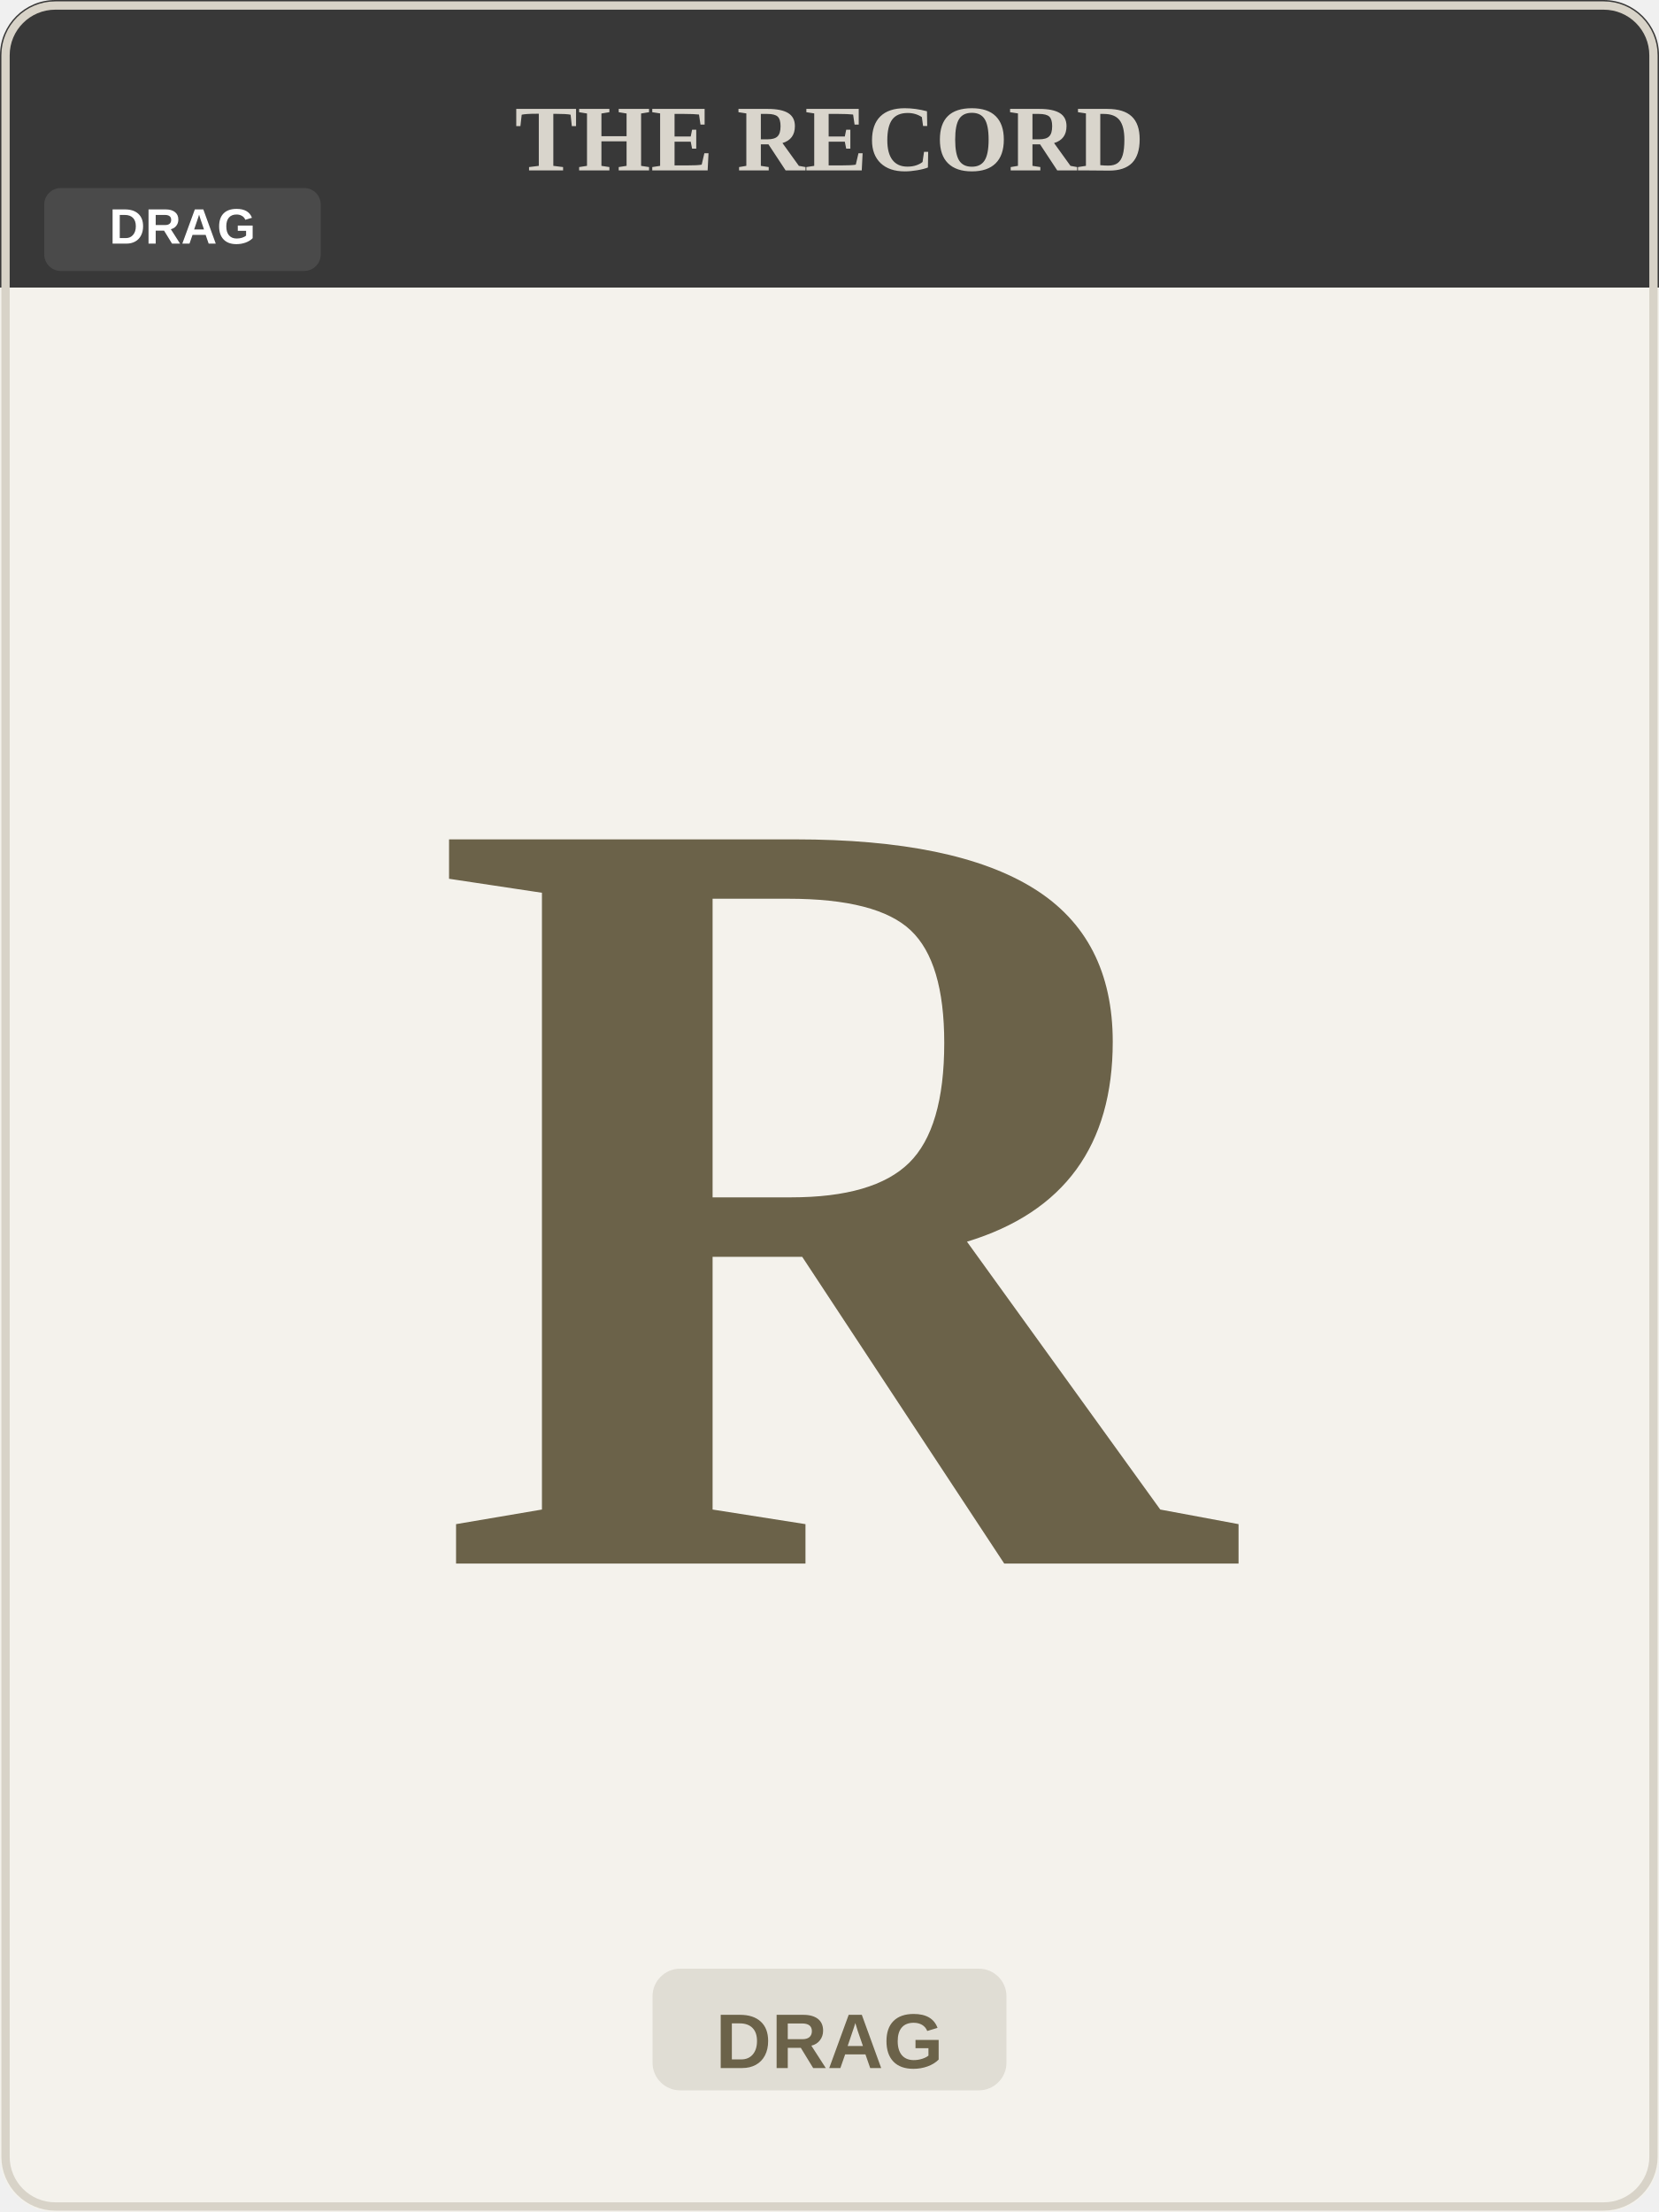
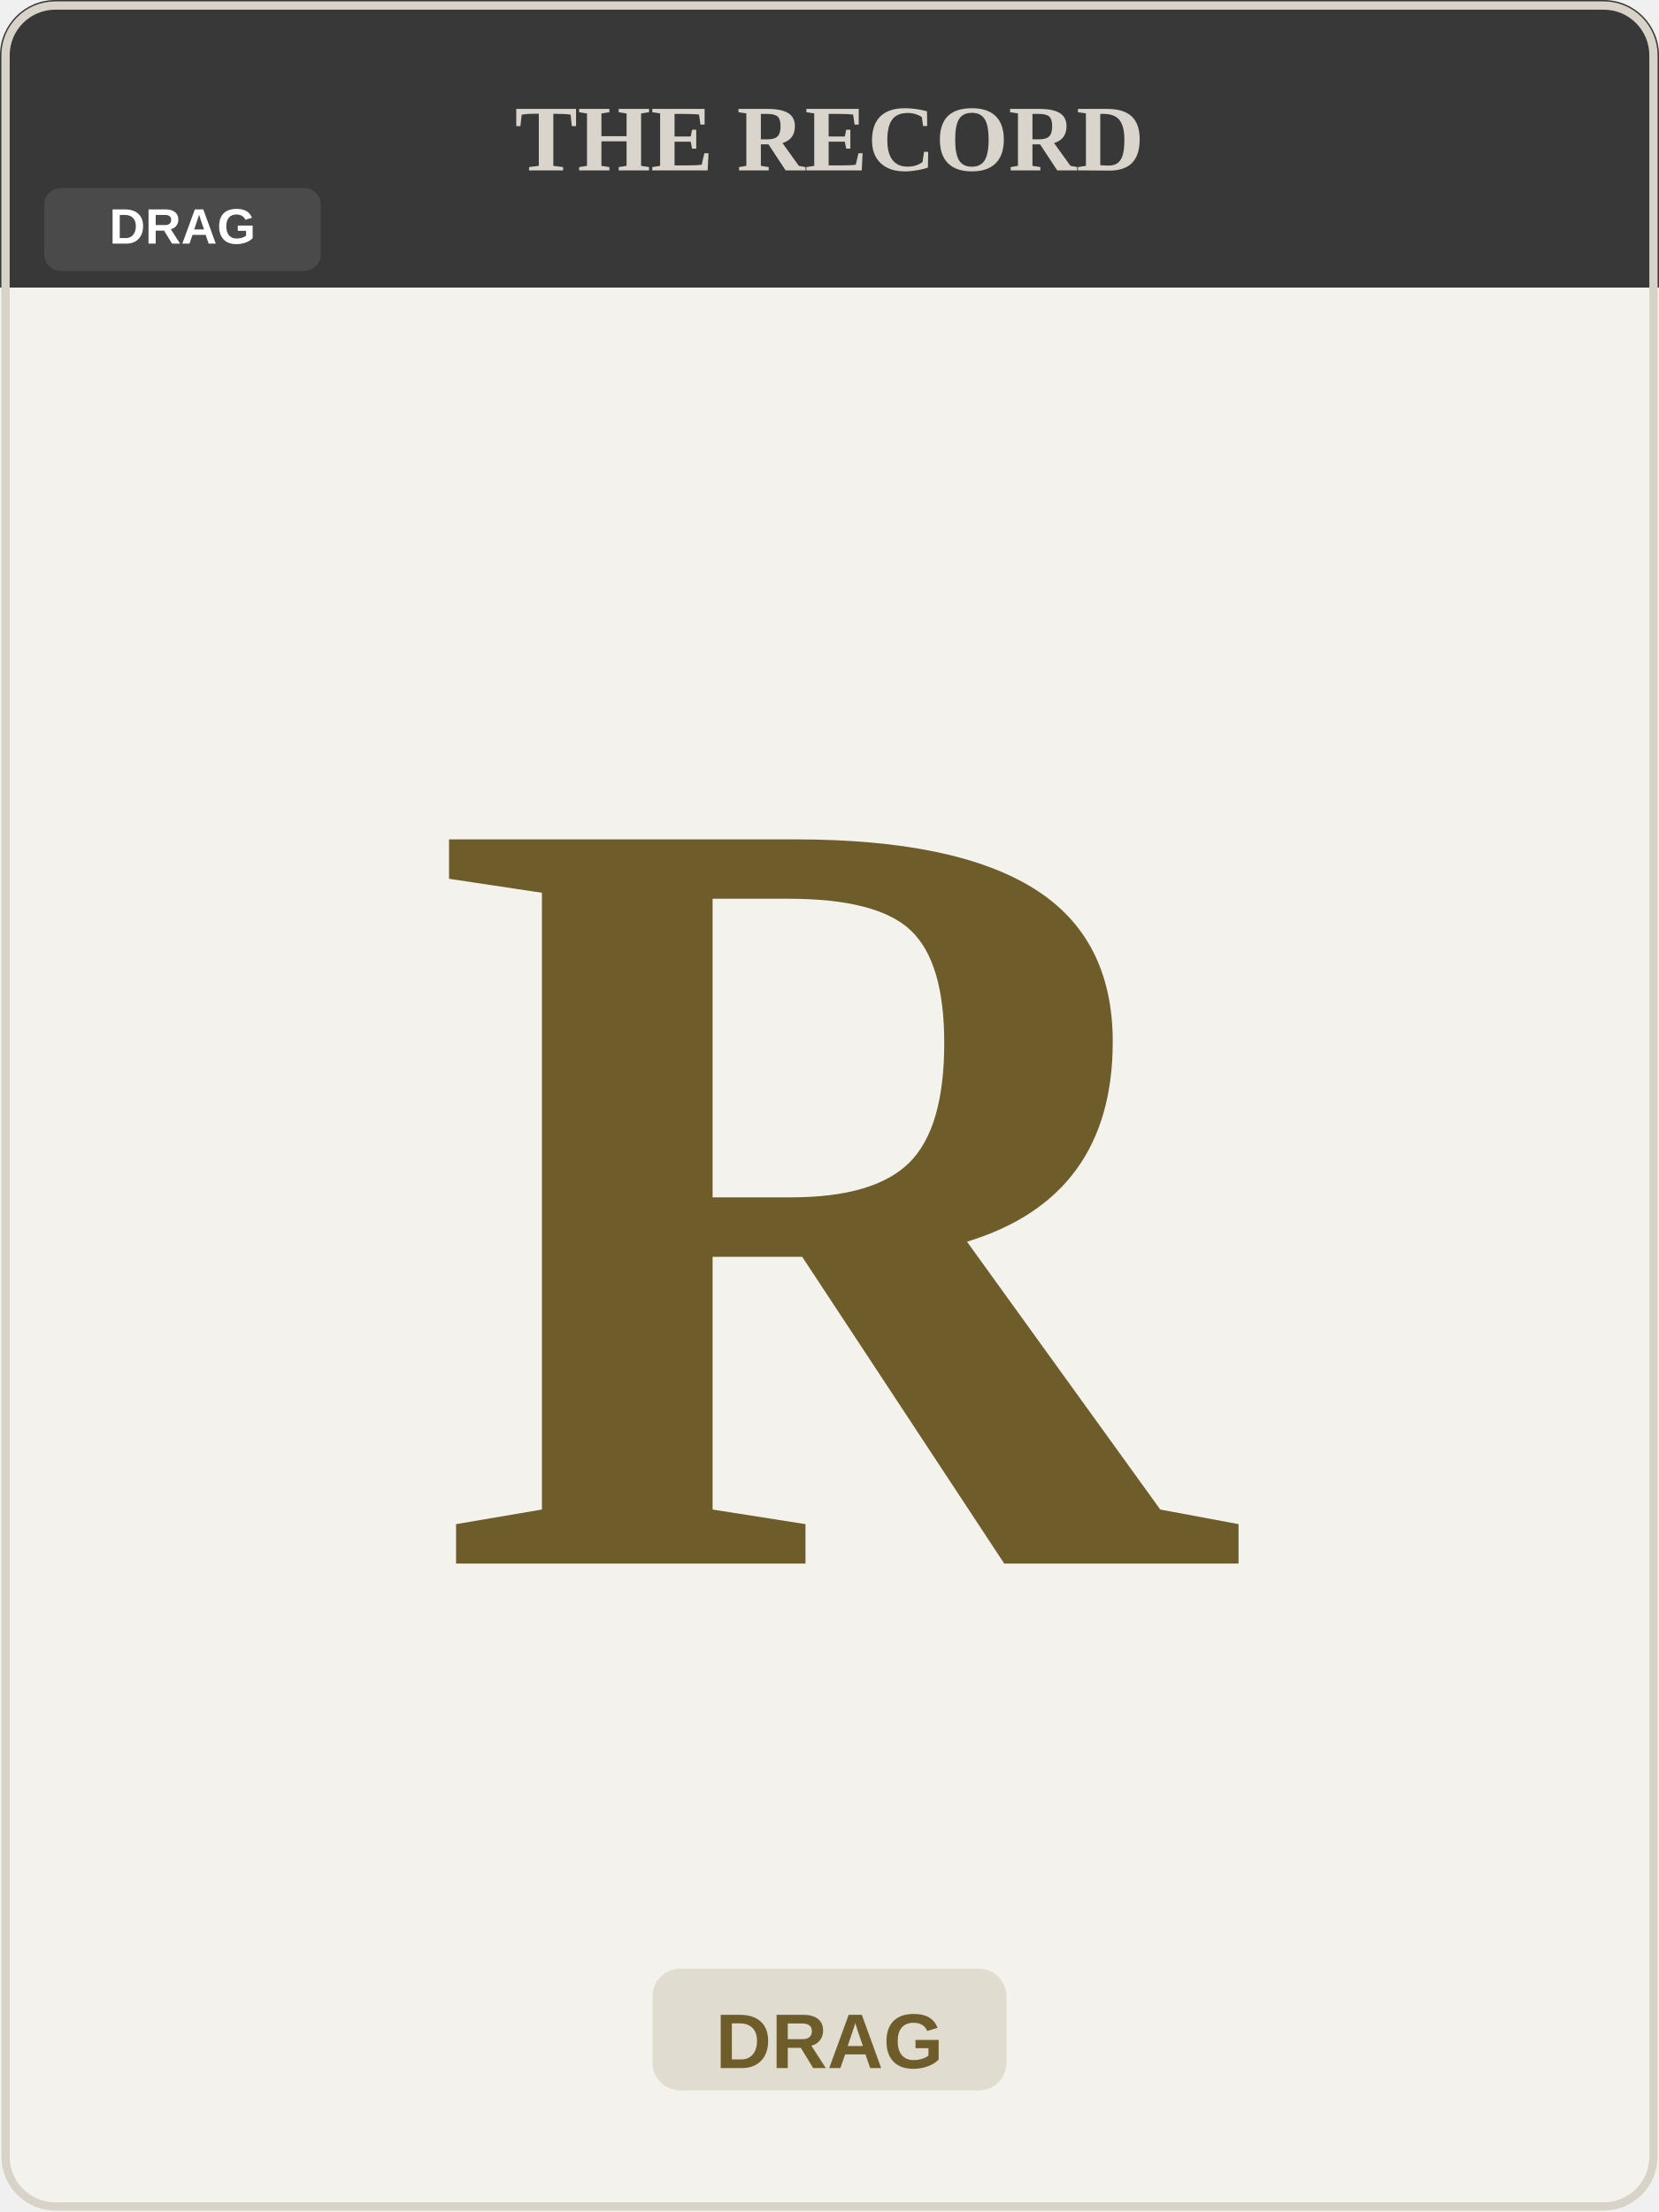
<svg xmlns="http://www.w3.org/2000/svg" viewBox="0 0 300 400" width="300" height="400">
  <rect x="0" y="0" width="300" height="400" rx="10" fill="#F4F2EC" />
  <rect x="0" y="0" width="300" height="52" rx="10" fill="#383838" />
  <rect x="0" y="42" width="300" height="10" fill="#383838" />
  <text x="150" y="26" font-family="Georgia,'Times New Roman',serif" font-size="17" font-weight="bold" fill="#D9D5CC" text-anchor="middle" dominant-baseline="middle">THE RECORD</text>
  <rect x="8" y="34" width="50" height="15" rx="3" fill="#4A4A4A" />
  <text x="33" y="41.5" font-family="Arial,Helvetica,sans-serif" font-size="9" font-weight="bold" fill="#FFFFFF" text-anchor="middle" dominant-baseline="middle">DRAG</text>
-   <text x="150" y="226" font-family="Georgia,'Times New Roman',serif" font-size="200" font-weight="bold" fill="#6B6249" text-anchor="middle" dominant-baseline="middle" letter-spacing="-4">R</text>
-   <rect x="118" y="356" width="64" height="22" rx="5" fill="#6B6249" opacity="0.15" />
-   <text x="150" y="370" font-family="Arial,Helvetica,sans-serif" font-size="14" font-weight="bold" fill="#6B6249" text-anchor="middle" dominant-baseline="middle">DRAG</text>
+   <text x="150" y="226" font-family="Georgia,'Times New Roman',serif" font-size="200" font-weight="bold" fill="#6E5C2B" text-anchor="middle" dominant-baseline="middle" letter-spacing="-4">R</text>
+   <rect x="118" y="356" width="64" height="22" rx="5" fill="#6E5C2B" opacity="0.15" />
+   <text x="150" y="370" font-family="Arial,Helvetica,sans-serif" font-size="14" font-weight="bold" fill="#6E5C2B" text-anchor="middle" dominant-baseline="middle">DRAG</text>
  <rect x="1" y="1" width="298" height="398" rx="9" fill="none" stroke="#D8D3C8" stroke-width="1.5" />
</svg>
